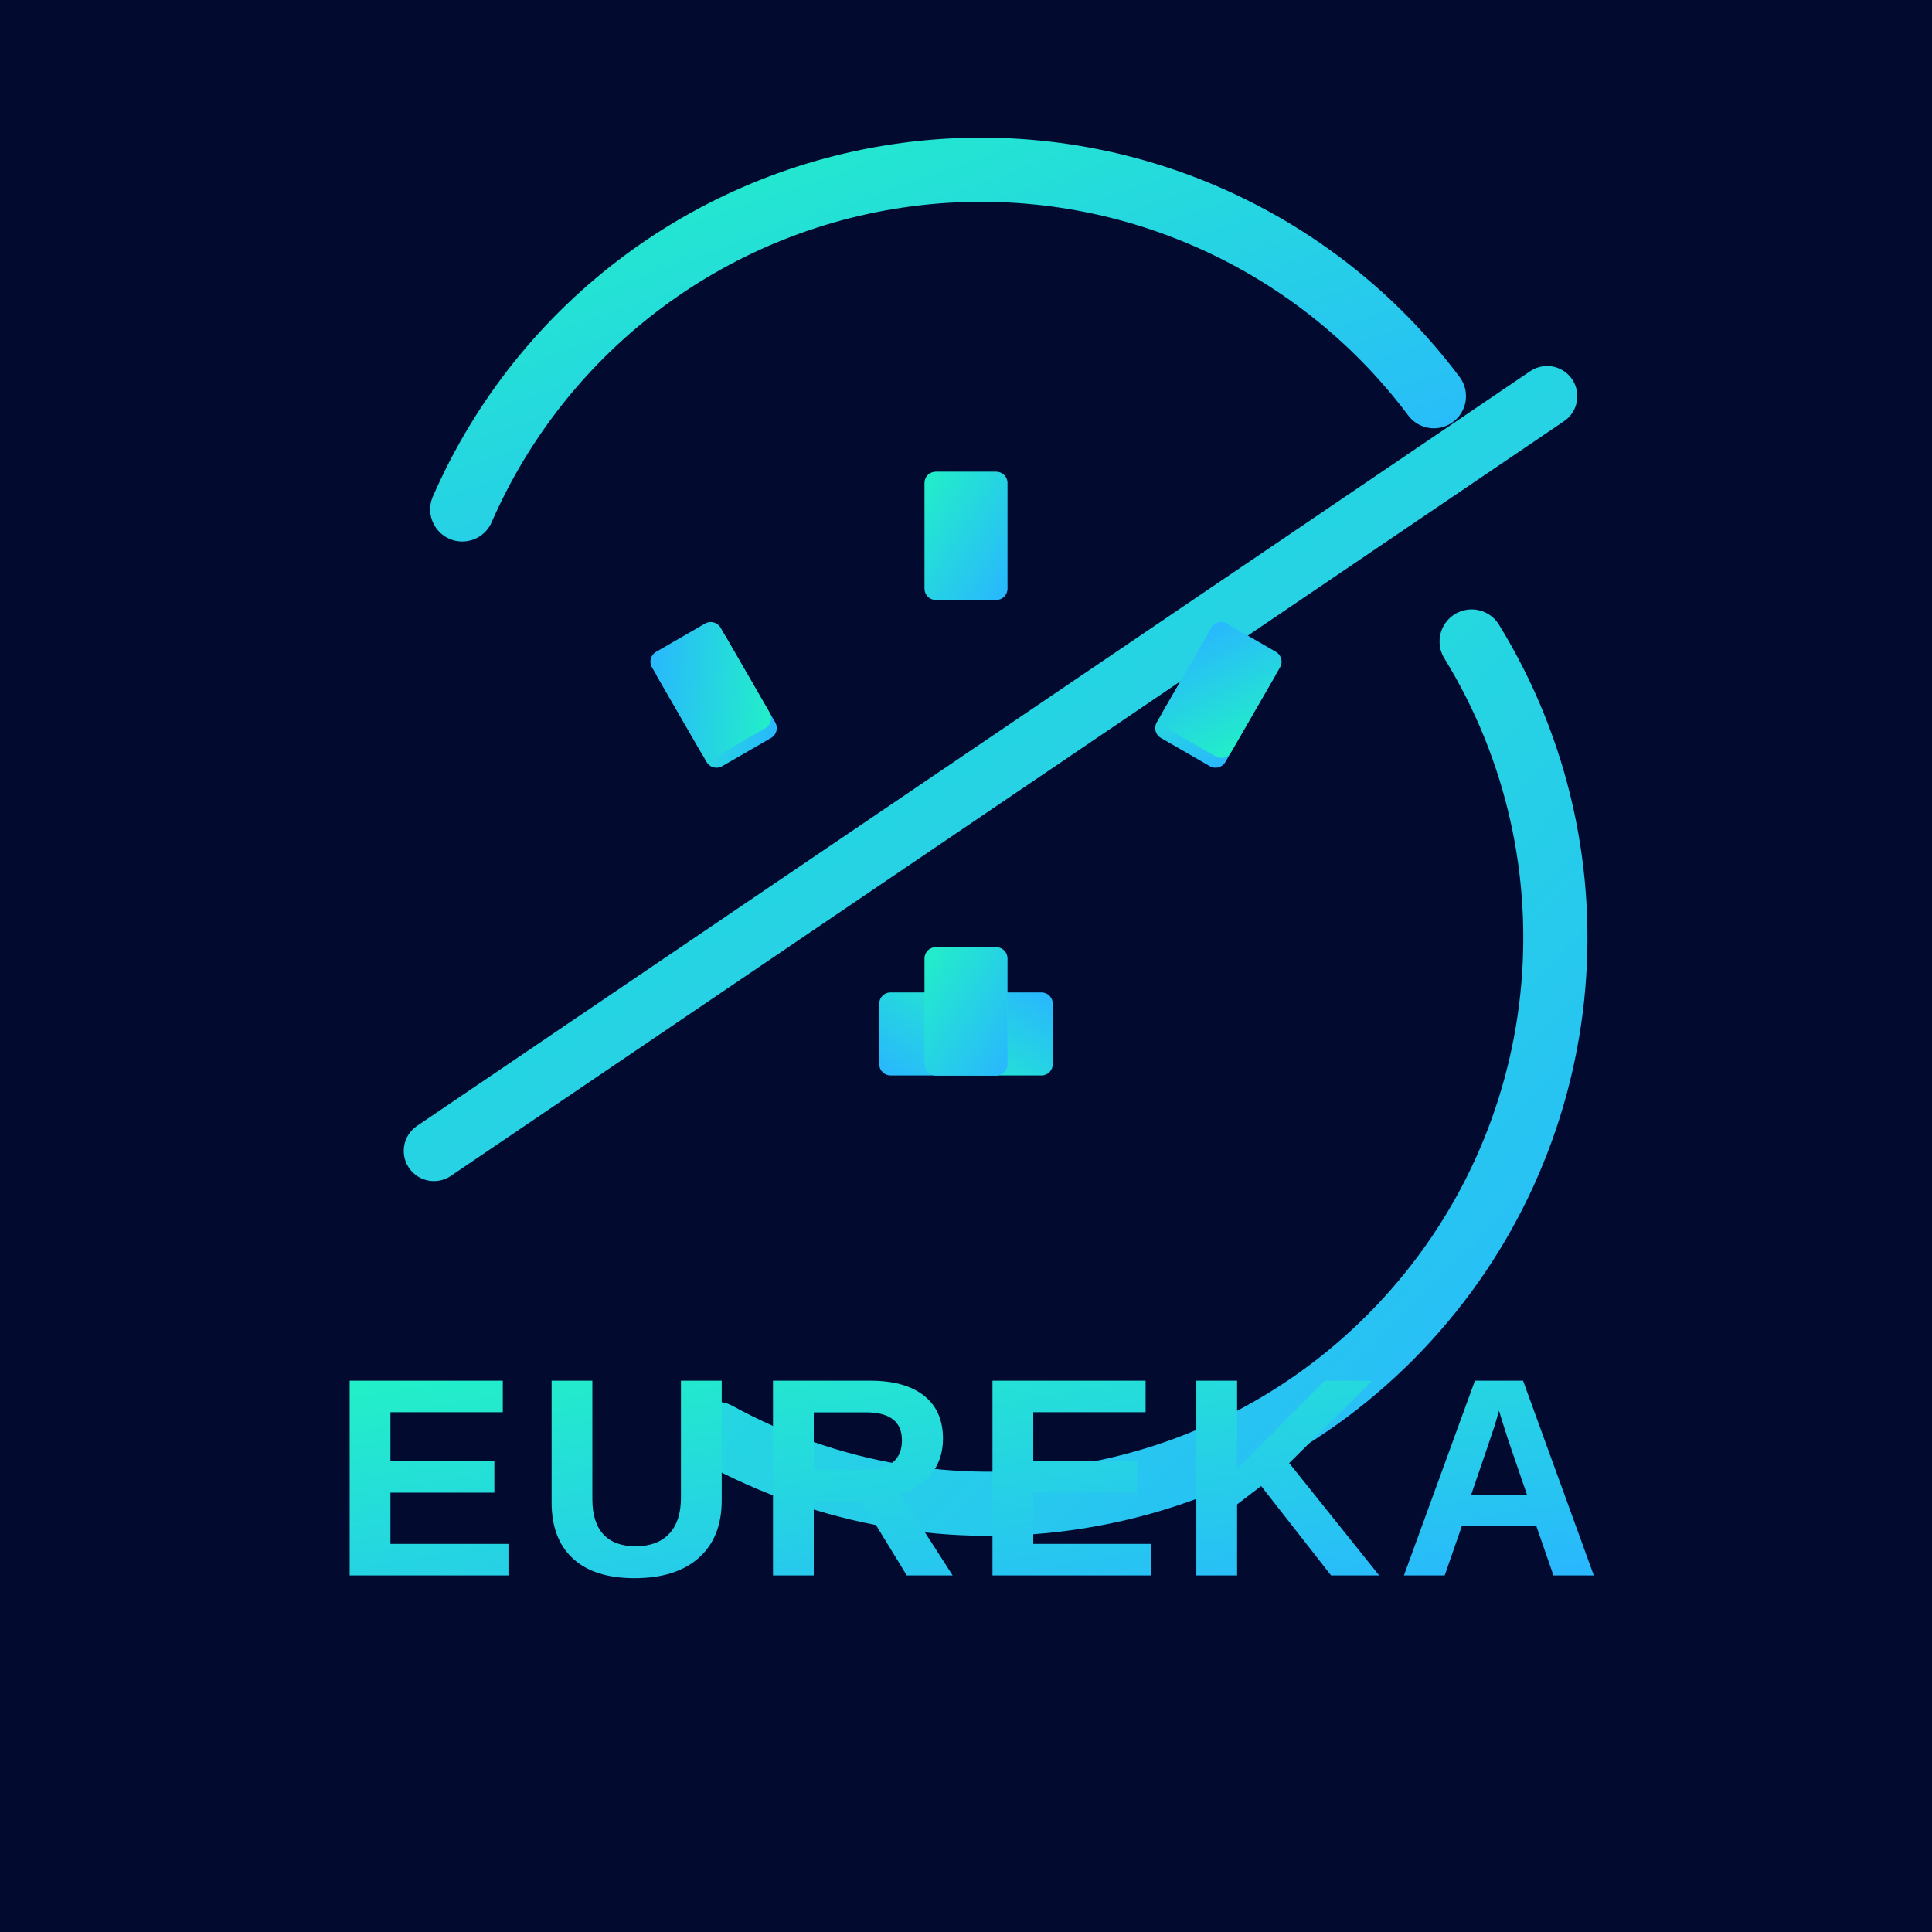
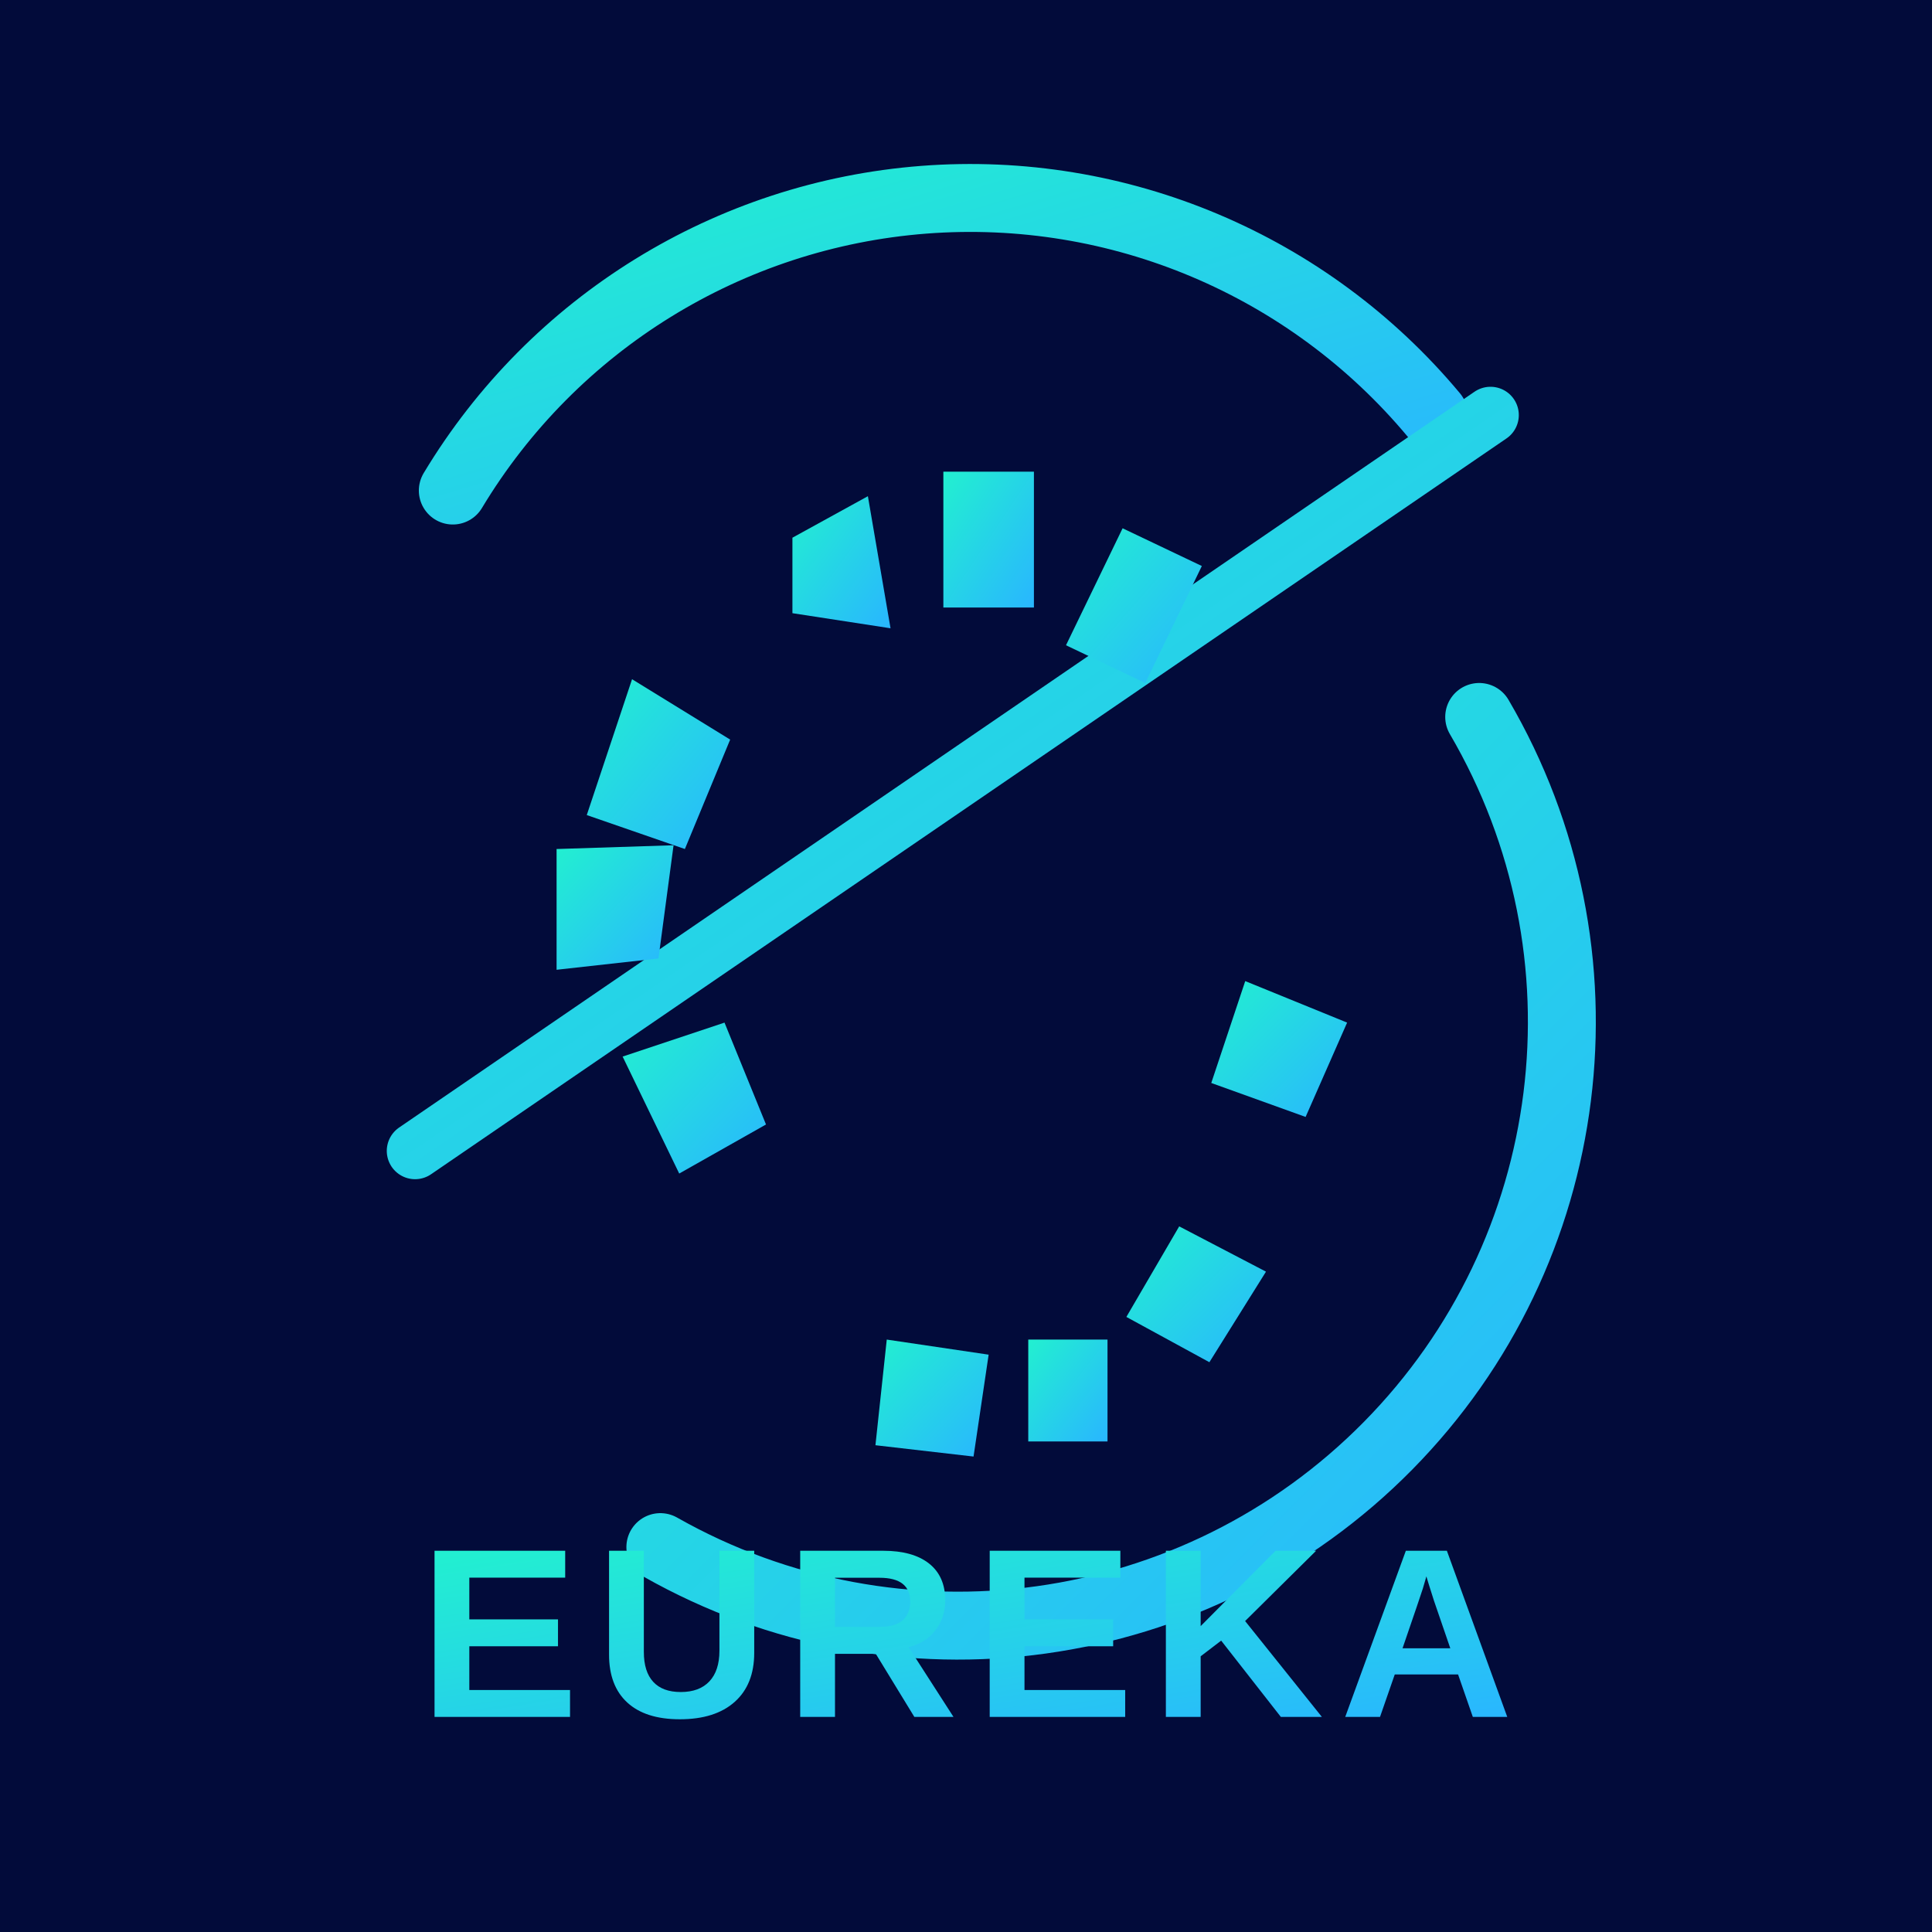
<svg xmlns="http://www.w3.org/2000/svg" viewBox="0 0 1024 1024">
  <defs>
    <linearGradient id="g" x1="0" y1="0" x2="1" y2="1">
-       <stop offset="0%" stop-color="#22F0C7" />
+       <stop offset="0%" stop-color="#22F0D0" />
      <stop offset="100%" stop-color="#29B6FF" />
    </linearGradient>
  </defs>
-   <rect width="1024" height="1024" fill="#020B2F" />
-   <g fill="none" stroke="url(#g)" stroke-linecap="round">
-     <path d="M245 270 A300 300 0 0 1 760 210" stroke-width="34" />
-     <path d="M780 340 A300 300 0 0 1 380 760" stroke-width="34" />
-     <path d="M230 610 L820 210" stroke-width="32" />
+   <rect width="1024" height="1024" fill="#020B3A" />
+   <g stroke="url(#g)" fill="none" stroke-linecap="round">
+     <path d="M240 260 A320 320 0 0 1 760 220" stroke-width="36" />
+     <path d="M784 380 A320 320 0 0 1 350 820" stroke-width="36" />
+     <path d="M220 610 L790 220" stroke-width="30" />
  </g>
  <g fill="url(#g)">
-     <g transform="translate(512 410)">
-       <rect x="-22" y="-160" width="44" height="68" rx="6" />
-       <rect x="74" y="-132" width="42" height="64" rx="6" transform="rotate(30)" />
-       <rect x="-116" y="-132" width="42" height="64" rx="6" transform="rotate(-30)" />
-       <rect x="-160" y="-22" width="44" height="68" rx="6" transform="rotate(-90)" />
-       <rect x="116" y="-22" width="44" height="68" rx="6" transform="rotate(90)" />
-       <rect x="-116" y="74" width="42" height="64" rx="6" transform="rotate(-150)" />
-       <rect x="74" y="74" width="42" height="64" rx="6" transform="rotate(150)" />
-       <rect x="-22" y="92" width="44" height="68" rx="6" />
-     </g>
+     <path d="M420 285 l40 -22 12 70 -52 -8z" />
+     <path d="M500 250 h48 v72 h-48z" />
+     <path d="M595 280 l42 20 -30 62 -42 -20z" />
+     <path d="M335 360 l52 32 -24 58 -52 -18z" />
+     <path d="M295 450 l62 -2 -8 60 -54 6z" />
+     <path d="M330 560 l54 -18 22 54 -46 26z" />
+     <path d="M470 710 l54 8 -8 54 -52 -6z" />
+     <path d="M545 710 h42 v54 h-42z" />
+     <path d="M625 650 l46 24 -30 48 -44 -24z" />
+     <path d="M660 520 l54 22 -22 50 -50 -18z" />
  </g>
-   <text x="512" y="835" font-family="Arial, Helvetica, sans-serif" font-size="150" font-weight="700" text-anchor="middle" fill="url(#g)" letter-spacing="8">EUREKA</text>
+   <text x="512" y="910" font-family="Arial,Helvetica,sans-serif" font-size="128" font-weight="700" text-anchor="middle" fill="url(#g)" letter-spacing="8">EUREKA</text>
</svg>
